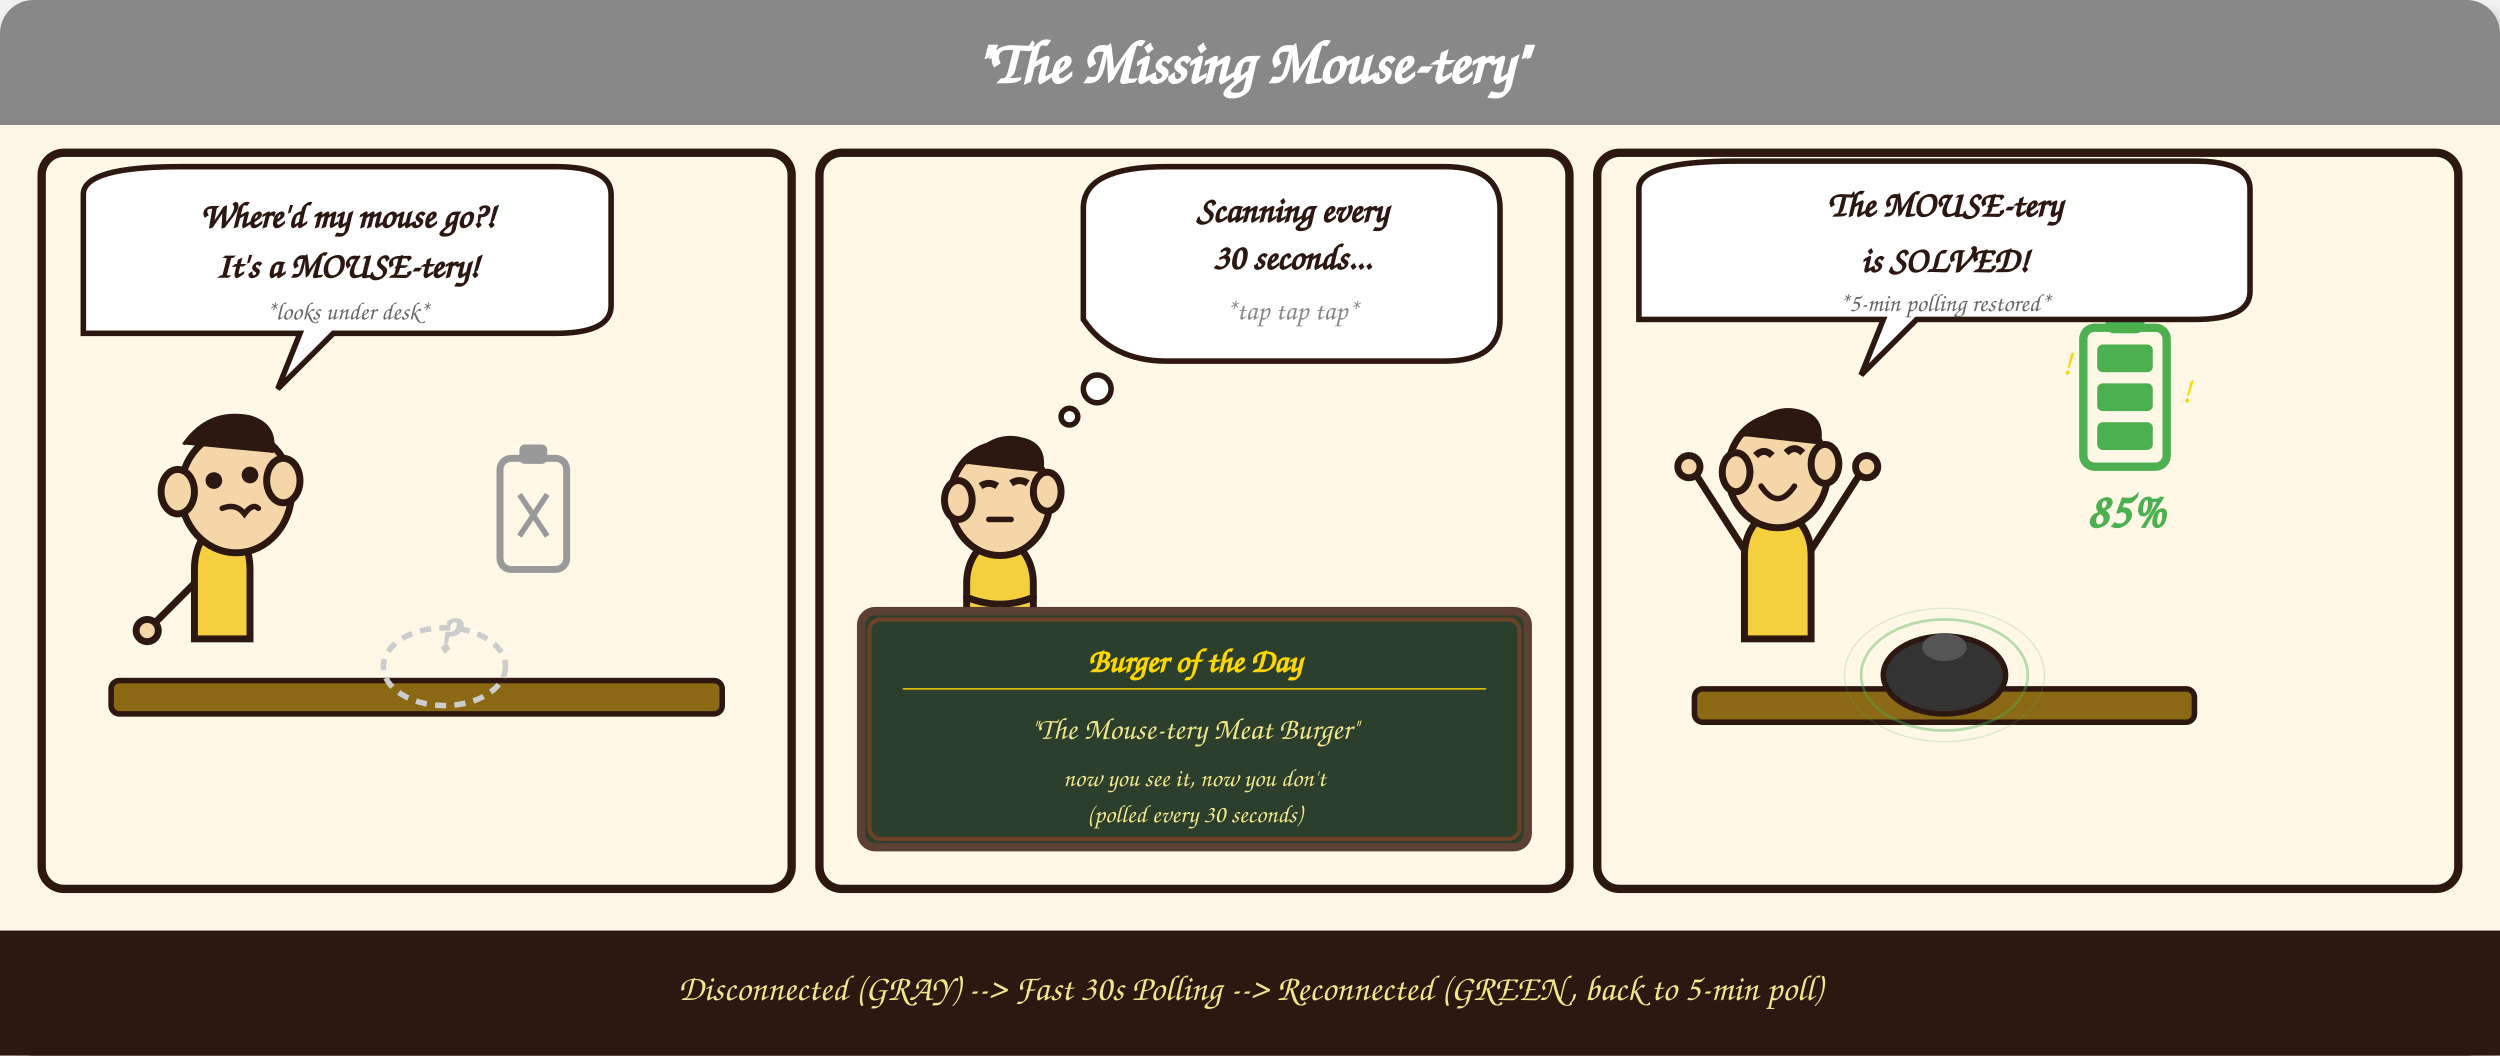
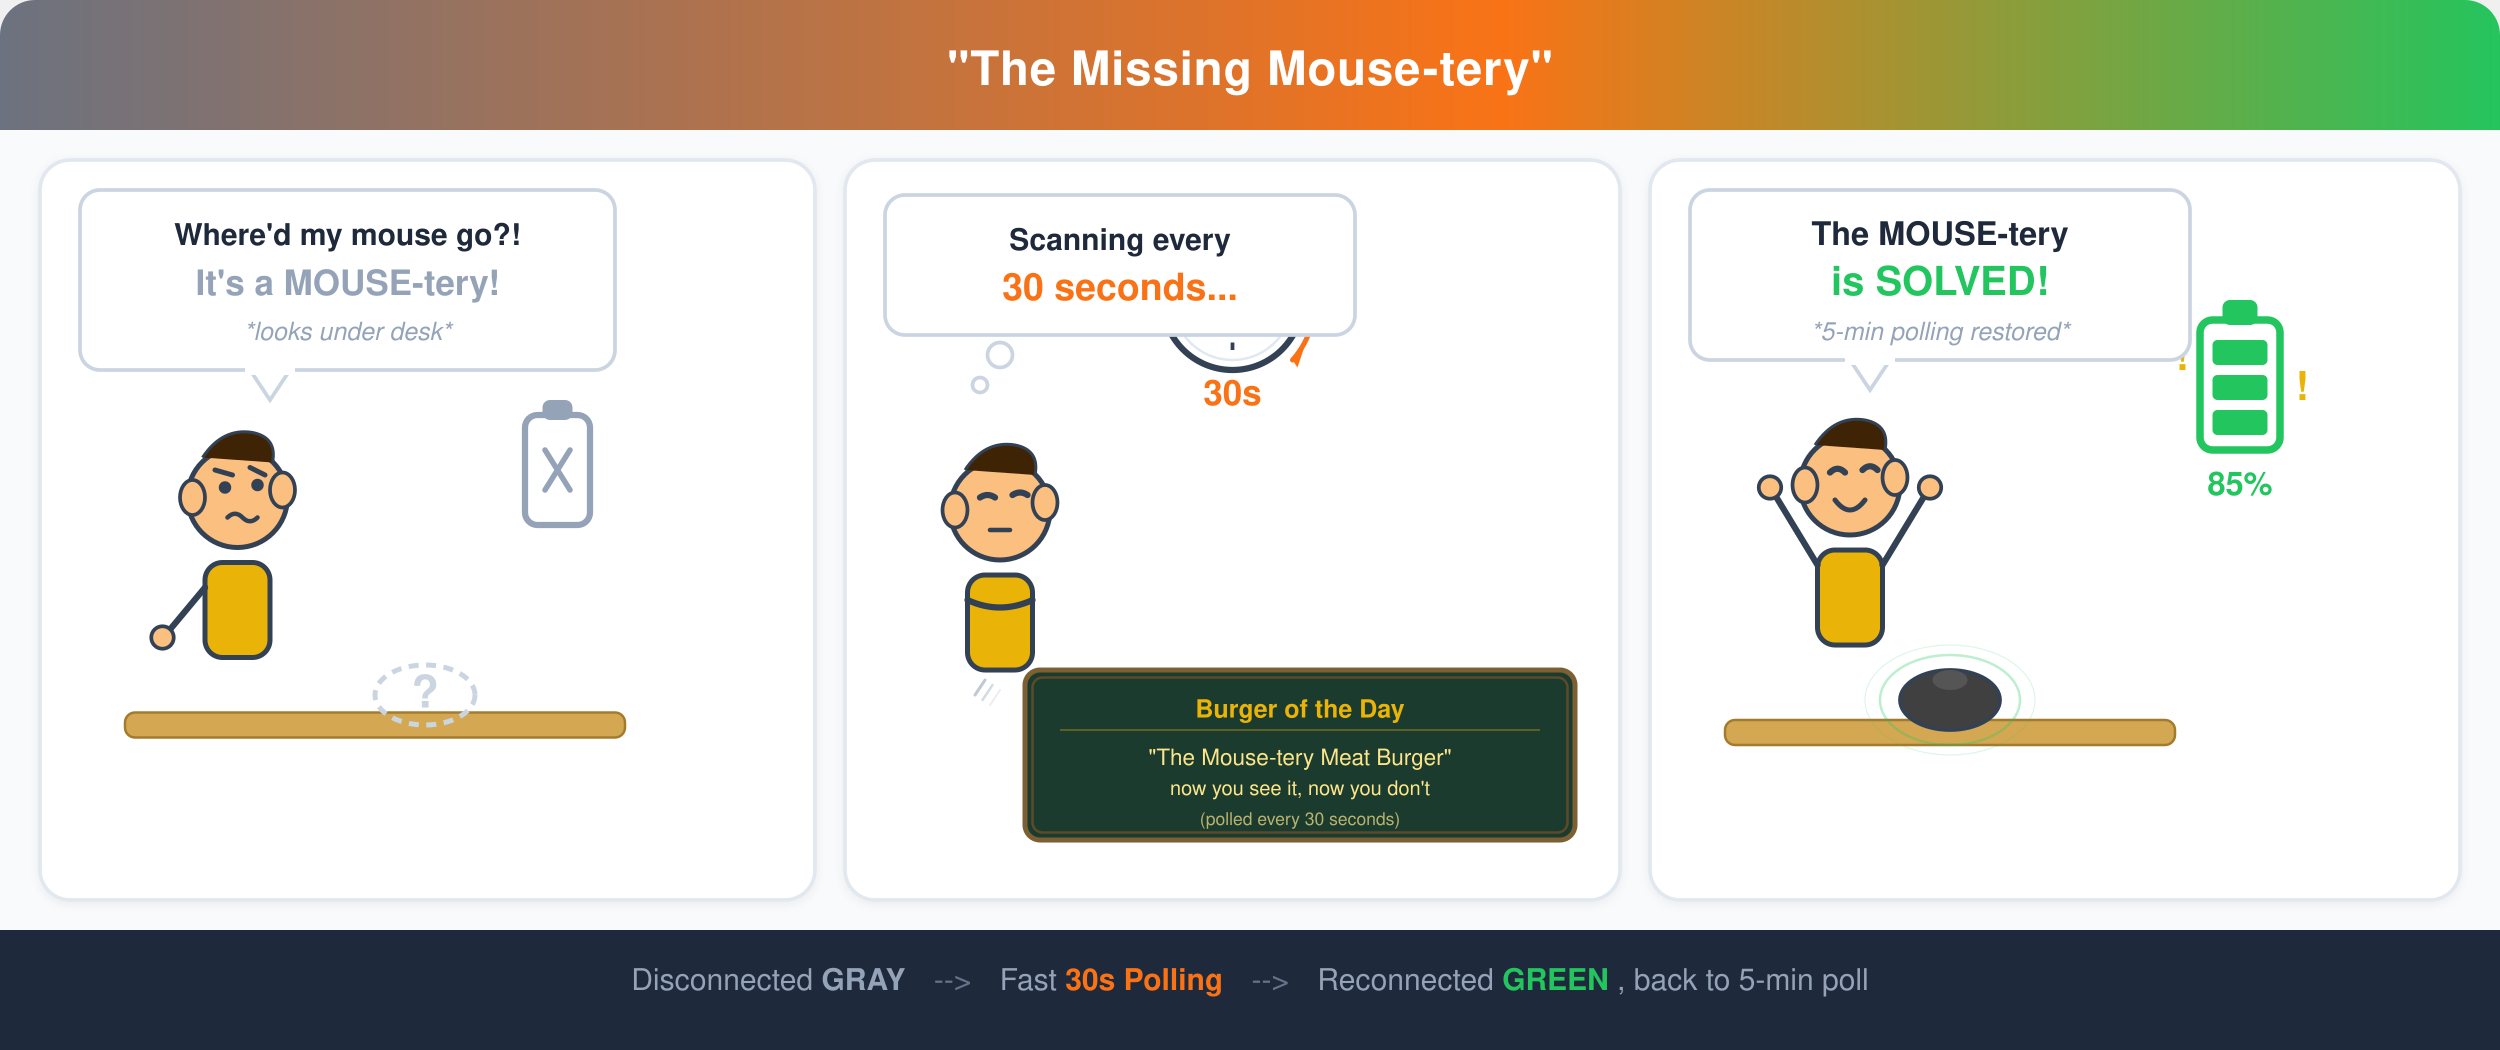
- <svg xmlns="http://www.w3.org/2000/svg" viewBox="0 0 900 380" font-family="'Comic Sans MS', 'Chalkboard SE', cursive">
+ <svg xmlns="http://www.w3.org/2000/svg" viewBox="0 0 1000 420" font-family="'SF Pro Display', -apple-system, system-ui, 'Segoe UI', Helvetica, sans-serif">
  <defs>
-     <filter id="shadow3">
-       <feDropShadow dx="2" dy="2" stdDeviation="2" flood-opacity="0.15" />
+     <filter id="panelShadow">
+       <feDropShadow dx="0" dy="1" stdDeviation="2" flood-color="#000" flood-opacity="0.06" />
    </filter>
-     <style>
-       .panel-bg { fill: #FFF8E7; }
-       .panel-border { fill: none; stroke: #2C1810; stroke-width: 3; }
-       .speech { fill: white; stroke: #2C1810; stroke-width: 2; }
-       .thought { fill: white; stroke: #2C1810; stroke-width: 2; }
-       .speech-text { fill: #2C1810; font-size: 13px; font-weight: bold; }
-       .body-outline { fill: #F5D6A8; stroke: #2C1810; stroke-width: 2.5; stroke-linecap: round; stroke-linejoin: round; }
-       .hair-gene { fill: #F5D6A8; stroke: #2C1810; stroke-width: 1.5; }
-       .eye { fill: #2C1810; }
-       .mouth { fill: none; stroke: #2C1810; stroke-width: 2; stroke-linecap: round; }
-       .shirt-yellow { fill: #F4D03F; stroke: #2C1810; stroke-width: 2.5; }
-       .desk { fill: #8B6914; stroke: #2C1810; stroke-width: 2; }
-       .gray-icon { fill: #999; stroke: #999; }
-       .green-fill { fill: #4CAF50; }
-       .board { fill: #2C3E2C; stroke: #5C4033; stroke-width: 3; }
-     </style>
+     <clipPath id="titleClip">
+       <rect width="1000" height="52" rx="14" />
+     </clipPath>
+     <linearGradient id="grayToGreen" x1="0" y1="0" x2="1" y2="0">
+       <stop offset="0%" stop-color="#6B7280" />
+       <stop offset="60%" stop-color="#F97316" />
+       <stop offset="100%" stop-color="#22C55E" />
+     </linearGradient>
  </defs>
-   <rect width="900" height="380" rx="12" fill="#FDF5E6" filter="url(#shadow3)" />
-   <rect x="0" y="0" width="900" height="45" rx="12" fill="#888" />
-   <rect x="0" y="20" width="900" height="25" fill="#888" />
-   <text x="450" y="30" text-anchor="middle" fill="white" font-size="22" font-weight="bold">"The Missing Mouse-tery"</text>
-   <rect x="15" y="55" width="270" height="265" rx="8" class="panel-bg" />
-   <rect x="15" y="55" width="270" height="265" rx="8" class="panel-border" />
-   <rect x="40" y="245" width="220" height="12" rx="3" class="desk" />
-   <ellipse cx="160" cy="240" rx="22" ry="14" fill="none" stroke="#ccc" stroke-width="2" stroke-dasharray="4,3" />
-   <text x="160" y="235" text-anchor="middle" fill="#ccc" font-size="20" font-weight="bold">?</text>
-   <g transform="translate(180, 160)">
-     <rect x="0" y="5" width="24" height="40" rx="4" stroke="#999" stroke-width="2.5" fill="none" />
-     <rect x="7" y="0" width="10" height="7" rx="2" fill="#999" />
-     <line x1="7" y1="18" x2="17" y2="33" stroke="#999" stroke-width="2" />
-     <line x1="17" y1="18" x2="7" y2="33" stroke="#999" stroke-width="2" />
+   <rect width="1000" height="420" rx="14" fill="#F8FAFC" />
+   <rect width="1000" height="52" rx="14" fill="url(#grayToGreen)" clip-path="url(#titleClip)" />
+   <rect y="28" width="1000" height="24" fill="url(#grayToGreen)" />
+   <text x="500" y="34" text-anchor="middle" fill="white" font-size="19" font-weight="700" letter-spacing="0.3">"The Missing Mouse-tery"</text>
+   <g filter="url(#panelShadow)">
+     <rect x="16" y="64" width="310" height="296" rx="12" fill="white" stroke="#E2E8F0" stroke-width="1.5" />
  </g>
-   <g transform="translate(80, 165)">
-     <path d="M-10,40 Q-10,28 0,22 Q10,28 10,40 L10,65 L-10,65 Z" class="shirt-yellow" />
-     <ellipse cx="5" cy="12" rx="20" ry="22" class="body-outline" />
-     <ellipse cx="-16" cy="12" rx="6" ry="8" class="body-outline" />
-     <ellipse cx="22" cy="8" rx="6" ry="8" class="body-outline" />
-     <path d="M-14,-5 Q-5,-18 10,-15 Q20,-12 18,-2" fill="#2C1810" stroke="#2C1810" stroke-width="1" />
-     <circle cx="-3" cy="8" r="3" class="eye" />
-     <circle cx="10" cy="6" r="3" class="eye" />
-     <path d="M0,18 Q5,16 8,20 Q11,16 13,18" class="mouth" stroke-width="1.5" />
-     <line x1="-10" y1="45" x2="-25" y2="60" stroke="#2C1810" stroke-width="2.5" stroke-linecap="round" />
-     <circle cx="-27" cy="62" r="4" class="body-outline" />
+   <rect x="50" y="285" width="200" height="10" rx="4" fill="#D4A853" stroke="#A37B2C" stroke-width="1" />
+   <ellipse cx="170" cy="278" rx="20" ry="12" fill="none" stroke="#CBD5E1" stroke-width="2" stroke-dasharray="4,3" />
+   <text x="170" y="283" text-anchor="middle" fill="#CBD5E1" font-size="18" font-weight="700">?</text>
+   <g transform="translate(210,160)">
+     <rect x="0" y="6" width="26" height="44" rx="5" fill="none" stroke="#94A3B8" stroke-width="2.5" />
+     <rect x="7" y="0" width="12" height="8" rx="3" fill="#94A3B8" />
+     <line x1="8" y1="20" x2="18" y2="36" stroke="#94A3B8" stroke-width="2.2" stroke-linecap="round" />
+     <line x1="18" y1="20" x2="8" y2="36" stroke="#94A3B8" stroke-width="2.2" stroke-linecap="round" />
  </g>
-   <path d="M30,70 Q30,60 65,60 L200,60 Q220,60 220,70 L220,110 Q220,120 200,120 L120,120 L100,140 L108,120 L30,120 Q30,120 30,110 Z" class="speech" />
-   <text x="125" y="82" text-anchor="middle" class="speech-text" font-size="11">Where'd my mouse go?!</text>
-   <text x="125" y="100" text-anchor="middle" class="speech-text" font-size="13" fill="#999">It's a MOUSE-tery!</text>
-   <text x="125" y="115" text-anchor="middle" font-size="9" fill="#666" font-style="italic">*looks under desk*</text>
-   <rect x="295" y="55" width="270" height="265" rx="8" class="panel-bg" />
-   <rect x="295" y="55" width="270" height="265" rx="8" class="panel-border" />
-   <g transform="translate(430, 100)">
-     <circle cx="0" cy="0" r="25" fill="white" stroke="#2C1810" stroke-width="2" />
-     <text x="0" y="5" text-anchor="middle" fill="#2C1810" font-size="10" font-weight="bold">30s</text>
-     <line x1="0" y1="0" x2="0" y2="-15" stroke="#CC2E26" stroke-width="2" stroke-linecap="round" />
-     <line x1="0" y1="0" x2="10" y2="5" stroke="#2C1810" stroke-width="1.5" stroke-linecap="round" />
-     <path d="M28,-5 A30,30 0 0,1 20,20" fill="none" stroke="#E67D21" stroke-width="2" />
-     <polygon points="20,20 25,15 22,23" fill="#E67D21" />
-     <path d="M-28,5 A30,30 0 0,1 -20,-20" fill="none" stroke="#E67D21" stroke-width="2" />
-     <polygon points="-20,-20 -25,-15 -22,-23" fill="#E67D21" />
+   <g transform="translate(95,185)">
+     <rect x="-13" y="40" width="26" height="38" rx="7" fill="#EAB308" stroke="#334155" stroke-width="2" />
+     <line x1="-13" y1="50" x2="-28" y2="68" stroke="#334155" stroke-width="2.5" stroke-linecap="round" />
+     <circle cx="-30" cy="70" r="4.5" fill="#FBBF80" stroke="#334155" stroke-width="1.5" />
+     <circle cx="0" cy="14" r="20" fill="#FBBF80" stroke="#334155" stroke-width="2" />
+     <ellipse cx="-18" cy="14" rx="5" ry="7" fill="#FBBF80" stroke="#334155" stroke-width="1.5" />
+     <ellipse cx="18" cy="11" rx="5" ry="7" fill="#FBBF80" stroke="#334155" stroke-width="1.5" />
+     <path d="M-14,-2 Q-6,-14 6,-12 Q16,-10 14,0" fill="#3F2305" stroke="#334155" stroke-width="1.2" />
+     <circle cx="-5" cy="10" r="2.5" fill="#334155" />
+     <circle cx="8" cy="9" r="2.5" fill="#334155" />
+     <line x1="-9" y1="3" x2="-2" y2="5" stroke="#334155" stroke-width="2" stroke-linecap="round" />
+     <line x1="5" y1="2" x2="11" y2="5" stroke="#334155" stroke-width="2" stroke-linecap="round" />
+     <path d="M-4,22 Q-1,19 2,22 Q5,25 8,22" fill="none" stroke="#334155" stroke-width="1.8" stroke-linecap="round" />
  </g>
-   <g transform="translate(360, 170)">
-     <path d="M-12,40 Q-12,28 0,22 Q12,28 12,40 L12,70 L-12,70 Z" class="shirt-yellow" />
-     <ellipse cx="0" cy="10" rx="18" ry="20" class="body-outline" />
-     <ellipse cx="-15" cy="10" rx="5" ry="7" class="body-outline" />
-     <ellipse cx="17" cy="7" rx="5" ry="7" class="body-outline" />
-     <path d="M-12,-3 Q-3,-15 8,-12 Q17,-10 15,0" fill="#2C1810" stroke="#2C1810" stroke-width="1" />
-     <path d="M-7,5 Q-4,3 -1,5" fill="none" stroke="#2C1810" stroke-width="2.5" />
-     <path d="M4,4 Q7,2 10,4" fill="none" stroke="#2C1810" stroke-width="2.5" />
-     <line x1="-4" y1="17" x2="4" y2="17" class="mouth" />
-     <path d="M-12,45 Q0,50 12,45" fill="none" stroke="#2C1810" stroke-width="2.5" stroke-linecap="round" />
-     <line x1="-5" y1="75" x2="-8" y2="80" stroke="#2C1810" stroke-width="1" opacity="0.6" />
-     <line x1="-3" y1="77" x2="-6" y2="82" stroke="#2C1810" stroke-width="1" opacity="0.4" />
-     <line x1="-1" y1="79" x2="-4" y2="84" stroke="#2C1810" stroke-width="1" opacity="0.2" />
+   <rect x="32" y="76" width="214" height="72" rx="8" fill="white" stroke="#CBD5E1" stroke-width="1.5" />
+   <polygon points="100,148 108,160 116,148" fill="white" stroke="#CBD5E1" stroke-width="1.5" />
+   <rect x="98" y="146" width="20" height="4" fill="white" />
+   <text x="139" y="98" text-anchor="middle" fill="#1E293B" font-size="12" font-weight="600">Where'd my mouse go?!</text>
+   <text x="139" y="118" text-anchor="middle" fill="#94A3B8" font-size="14" font-weight="800">It's a MOUSE-tery!</text>
+   <text x="139" y="136" text-anchor="middle" fill="#94A3B8" font-size="10" font-style="italic">*looks under desk*</text>
+   <g filter="url(#panelShadow)">
+     <rect x="338" y="64" width="310" height="296" rx="12" fill="white" stroke="#E2E8F0" stroke-width="1.5" />
  </g>
-   <path d="M390,75 Q390,60 420,60 L520,60 Q540,60 540,75 L540,115 Q540,130 520,130 L420,130 Q400,130 390,115 Z" class="thought" />
-   <circle cx="395" cy="140" r="5" class="thought" />
-   <circle cx="385" cy="150" r="3" class="thought" />
-   <text x="465" y="80" text-anchor="middle" class="speech-text" font-size="11">Scanning every</text>
-   <text x="465" y="97" text-anchor="middle" class="speech-text" font-size="14" fill="#E67D21">30 seconds...</text>
-   <text x="465" y="115" text-anchor="middle" font-size="10" fill="#888">*tap tap tap*</text>
-   <rect x="575" y="55" width="310" height="265" rx="8" class="panel-bg" />
-   <rect x="575" y="55" width="310" height="265" rx="8" class="panel-border" />
-   <g transform="translate(750, 110)">
-     <rect x="0" y="8" width="30" height="50" rx="4" stroke="#4CAF50" stroke-width="3" fill="none" />
-     <rect x="8" y="0" width="14" height="10" rx="3" fill="#4CAF50" />
-     <rect x="5" y="42" width="20" height="10" rx="2" class="green-fill" />
-     <rect x="5" y="28" width="20" height="10" rx="2" class="green-fill" />
-     <rect x="5" y="14" width="20" height="10" rx="2" class="green-fill" />
-     <text x="-8" y="25" fill="#FFD700" font-size="14">!</text>
-     <text x="35" y="35" fill="#FFD700" font-size="14">!</text>
-     <text x="15" y="80" text-anchor="middle" fill="#4CAF50" font-size="18" font-weight="bold">85%</text>
+   <g transform="translate(493,120)">
+     <circle cx="0" cy="0" r="28" fill="white" stroke="#334155" stroke-width="2.5" />
+     <circle cx="0" cy="0" r="24" fill="none" stroke="#E2E8F0" stroke-width="1" />
+     <line x1="0" y1="-20" x2="0" y2="-17" stroke="#334155" stroke-width="1.5" />
+     <line x1="0" y1="17" x2="0" y2="20" stroke="#334155" stroke-width="1.5" />
+     <line x1="-20" y1="0" x2="-17" y2="0" stroke="#334155" stroke-width="1.5" />
+     <line x1="17" y1="0" x2="20" y2="0" stroke="#334155" stroke-width="1.5" />
+     <line x1="0" y1="2" x2="0" y2="-14" stroke="#EF4444" stroke-width="2" stroke-linecap="round" />
+     <line x1="0" y1="2" x2="10" y2="6" stroke="#334155" stroke-width="1.5" stroke-linecap="round" />
+     <circle cx="0" cy="0" r="2.5" fill="#334155" />
+     <text x="0" y="42" text-anchor="middle" fill="#F97316" font-size="14" font-weight="700">30s</text>
+     <path d="M32,-6 A34,34 0 0,1 24,24" fill="none" stroke="#F97316" stroke-width="2" stroke-linecap="round" />
+     <polygon points="24,24 29,18 26,27" fill="#F97316" />
+     <path d="M-32,6 A34,34 0 0,1 -24,-24" fill="none" stroke="#F97316" stroke-width="2" stroke-linecap="round" />
+     <polygon points="-24,-24 -29,-18 -26,-27" fill="#F97316" />
  </g>
-   <rect x="610" y="248" width="180" height="12" rx="3" class="desk" />
-   <ellipse cx="700" cy="243" rx="22" ry="14" fill="#333" stroke="#2C1810" stroke-width="2" />
-   <ellipse cx="700" cy="233" rx="8" ry="5" fill="#555" />
-   <ellipse cx="700" cy="243" rx="30" ry="20" fill="none" stroke="#4CAF50" stroke-width="1" opacity="0.4" />
-   <ellipse cx="700" cy="243" rx="36" ry="24" fill="none" stroke="#4CAF50" stroke-width="0.5" opacity="0.2" />
-   <g transform="translate(640, 160)">
-     <path d="M-12,40 Q-12,28 0,22 Q12,28 12,40 L12,70 L-12,70 Z" class="shirt-yellow" />
-     <line x1="-12" y1="38" x2="-30" y2="10" stroke="#2C1810" stroke-width="2.5" stroke-linecap="round" />
-     <line x1="12" y1="38" x2="30" y2="10" stroke="#2C1810" stroke-width="2.5" stroke-linecap="round" />
-     <circle cx="-32" cy="8" r="4" class="body-outline" />
-     <circle cx="32" cy="8" r="4" class="body-outline" />
-     <ellipse cx="0" cy="10" rx="18" ry="20" class="body-outline" />
-     <ellipse cx="-15" cy="10" rx="5" ry="7" class="body-outline" />
-     <ellipse cx="17" cy="7" rx="5" ry="7" class="body-outline" />
-     <path d="M-12,-3 Q-3,-15 8,-12 Q17,-10 15,0" fill="#2C1810" stroke="#2C1810" stroke-width="1" />
-     <path d="M-8,4 Q-5,1 -2,4" fill="none" stroke="#2C1810" stroke-width="2.5" />
-     <path d="M3,3 Q6,0 9,3" fill="none" stroke="#2C1810" stroke-width="2.5" />
-     <path d="M-6,15 Q0,24 6,15" class="mouth" />
+   <g transform="translate(400,190)">
+     <rect x="-13" y="40" width="26" height="38" rx="7" fill="#EAB308" stroke="#334155" stroke-width="2" />
+     <path d="M-13,50 Q0,56 13,50" fill="none" stroke="#334155" stroke-width="2.5" stroke-linecap="round" />
+     <circle cx="0" cy="14" r="20" fill="#FBBF80" stroke="#334155" stroke-width="2" />
+     <ellipse cx="-18" cy="14" rx="5" ry="7" fill="#FBBF80" stroke="#334155" stroke-width="1.5" />
+     <ellipse cx="18" cy="11" rx="5" ry="7" fill="#FBBF80" stroke="#334155" stroke-width="1.5" />
+     <path d="M-14,-2 Q-6,-14 6,-12 Q16,-10 14,0" fill="#3F2305" stroke="#334155" stroke-width="1.2" />
+     <path d="M-8,9 Q-5,7 -2,9" fill="none" stroke="#334155" stroke-width="2.5" stroke-linecap="round" />
+     <path d="M5,8 Q8,6 11,8" fill="none" stroke="#334155" stroke-width="2.5" stroke-linecap="round" />
+     <line x1="-4" y1="22" x2="4" y2="22" stroke="#334155" stroke-width="1.8" stroke-linecap="round" />
+     <line x1="-6" y1="82" x2="-10" y2="88" stroke="#94A3B8" stroke-width="1.2" stroke-linecap="round" opacity="0.6" />
+     <line x1="-3" y1="84" x2="-7" y2="90" stroke="#94A3B8" stroke-width="1" stroke-linecap="round" opacity="0.4" />
+     <line x1="0" y1="86" x2="-4" y2="92" stroke="#94A3B8" stroke-width="0.8" stroke-linecap="round" opacity="0.2" />
  </g>
-   <path d="M590,68 Q590,58 625,58 L790,58 Q810,58 810,68 L810,105 Q810,115 790,115 L690,115 L670,135 L678,115 L590,115 Q590,115 590,105 Z" class="speech" />
-   <text x="700" y="78" text-anchor="middle" class="speech-text" font-size="12">The MOUSE-tery</text>
-   <text x="700" y="98" text-anchor="middle" class="speech-text" font-size="15" fill="#4CAF50">is SOLVED!</text>
-   <text x="700" y="112" text-anchor="middle" font-size="9" fill="#666" font-style="italic">*5-min polling restored*</text>
-   <g>
-     <rect x="310" y="220" width="240" height="85" rx="5" fill="#2C3E2C" stroke="#5C4033" stroke-width="3" />
-     <rect x="313" y="223" width="234" height="79" rx="4" fill="none" stroke="#6B4226" stroke-width="1.5" />
-     <text x="430" y="242" text-anchor="middle" fill="#FFD700" font-size="12" font-weight="bold">Burger of the Day</text>
-     <line x1="325" y1="248" x2="535" y2="248" stroke="#FFD700" stroke-width="0.5" />
-     <text x="430" y="266" text-anchor="middle" fill="#F0E68C" font-size="11">"The Mouse-tery Meat Burger"</text>
-     <text x="430" y="283" text-anchor="middle" fill="#F0E68C" font-size="9">now you see it, now you don't</text>
-     <text x="430" y="296" text-anchor="middle" fill="#F0E68C" font-size="9">(polled every 30 seconds)</text>
+   <rect x="354" y="78" width="188" height="56" rx="8" fill="white" stroke="#CBD5E1" stroke-width="1.5" />
+   <circle cx="400" cy="142" r="5" fill="white" stroke="#CBD5E1" stroke-width="1.5" />
+   <circle cx="392" cy="154" r="3" fill="white" stroke="#CBD5E1" stroke-width="1.5" />
+   <text x="448" y="100" text-anchor="middle" fill="#1E293B" font-size="12" font-weight="600">Scanning every</text>
+   <text x="448" y="120" text-anchor="middle" fill="#F97316" font-size="15" font-weight="800">30 seconds...</text>
+   <g transform="translate(410,268)">
+     <rect x="0" y="0" width="220" height="68" rx="6" fill="#1B3B2E" stroke="#7C6033" stroke-width="2" />
+     <rect x="3" y="3" width="214" height="62" rx="4" fill="none" stroke="#5C4A28" stroke-width="1" />
+     <text x="110" y="19" text-anchor="middle" fill="#EAB308" font-size="10" font-weight="700">Burger of the Day</text>
+     <line x1="14" y1="24" x2="206" y2="24" stroke="#EAB308" stroke-width="0.5" opacity="0.5" />
+     <text x="110" y="38" text-anchor="middle" fill="#FDE68A" font-size="9">"The Mouse-tery Meat Burger"</text>
+     <text x="110" y="50" text-anchor="middle" fill="#FDE68A" font-size="8">now you see it, now you don't</text>
+     <text x="110" y="62" text-anchor="middle" fill="#FDE68A" font-size="7" opacity="0.7">(polled every 30 seconds)</text>
  </g>
-   <rect x="0" y="335" width="900" height="45" rx="0" fill="#2C1810" />
-   <rect x="0" y="358" width="900" height="22" rx="12" fill="#2C1810" />
-   <text x="450" y="360" text-anchor="middle" fill="#F0E68C" font-size="13">Disconnected (GRAY)  --&gt;  Fast 30s Polling  --&gt;  Reconnected (GREEN, back to 5-min poll)</text>
+   <g filter="url(#panelShadow)">
+     <rect x="660" y="64" width="324" height="296" rx="12" fill="white" stroke="#E2E8F0" stroke-width="1.5" />
+   </g>
+   <g transform="translate(880,120)">
+     <rect x="0" y="8" width="32" height="52" rx="5" fill="none" stroke="#22C55E" stroke-width="3" />
+     <rect x="9" y="0" width="14" height="10" rx="3" fill="#22C55E" />
+     <rect x="5" y="44" width="22" height="10" rx="2" fill="#22C55E" />
+     <rect x="5" y="30" width="22" height="10" rx="2" fill="#22C55E" />
+     <rect x="5" y="16" width="22" height="10" rx="2" fill="#22C55E" />
+     <text x="-10" y="28" fill="#EAB308" font-size="16" font-weight="700">!</text>
+     <text x="38" y="40" fill="#EAB308" font-size="16" font-weight="700">!</text>
+     <text x="16" y="78" text-anchor="middle" fill="#22C55E" font-size="13" font-weight="700">85%</text>
+   </g>
+   <rect x="690" y="288" width="180" height="10" rx="4" fill="#D4A853" stroke="#A37B2C" stroke-width="1" />
+   <g transform="translate(780,280)">
+     <ellipse cx="0" cy="0" rx="20" ry="12" fill="#404040" stroke="#334155" stroke-width="1.5" />
+     <ellipse cx="0" cy="-8" rx="7" ry="4" fill="#555" />
+     <ellipse cx="0" cy="0" rx="28" ry="18" fill="none" stroke="#22C55E" stroke-width="1" opacity="0.3" />
+     <ellipse cx="0" cy="0" rx="34" ry="22" fill="none" stroke="#22C55E" stroke-width="0.5" opacity="0.15" />
+   </g>
+   <g transform="translate(740,180)">
+     <rect x="-13" y="40" width="26" height="38" rx="7" fill="#EAB308" stroke="#334155" stroke-width="2" />
+     <line x1="-13" y1="46" x2="-30" y2="18" stroke="#334155" stroke-width="2.5" stroke-linecap="round" />
+     <line x1="13" y1="46" x2="30" y2="18" stroke="#334155" stroke-width="2.5" stroke-linecap="round" />
+     <circle cx="-32" cy="15" r="4.5" fill="#FBBF80" stroke="#334155" stroke-width="1.5" />
+     <circle cx="32" cy="15" r="4.5" fill="#FBBF80" stroke="#334155" stroke-width="1.5" />
+     <circle cx="0" cy="14" r="20" fill="#FBBF80" stroke="#334155" stroke-width="2" />
+     <ellipse cx="-18" cy="14" rx="5" ry="7" fill="#FBBF80" stroke="#334155" stroke-width="1.5" />
+     <ellipse cx="18" cy="11" rx="5" ry="7" fill="#FBBF80" stroke="#334155" stroke-width="1.5" />
+     <path d="M-14,-2 Q-6,-14 6,-12 Q16,-10 14,0" fill="#3F2305" stroke="#334155" stroke-width="1.2" />
+     <path d="M-8,9 Q-5,6 -2,9" fill="none" stroke="#334155" stroke-width="2.5" stroke-linecap="round" />
+     <path d="M5,8 Q8,5 11,8" fill="none" stroke="#334155" stroke-width="2.5" stroke-linecap="round" />
+     <path d="M-6,20 Q0,28 6,20" fill="none" stroke="#334155" stroke-width="2" stroke-linecap="round" />
+   </g>
+   <rect x="676" y="76" width="200" height="68" rx="8" fill="white" stroke="#CBD5E1" stroke-width="1.5" />
+   <polygon points="740,144 748,156 756,144" fill="white" stroke="#CBD5E1" stroke-width="1.5" />
+   <rect x="738" y="142" width="20" height="4" fill="white" />
+   <text x="776" y="98" text-anchor="middle" fill="#1E293B" font-size="13" font-weight="600">The MOUSE-tery</text>
+   <text x="776" y="118" text-anchor="middle" fill="#22C55E" font-size="16" font-weight="800">is SOLVED!</text>
+   <text x="776" y="136" text-anchor="middle" fill="#94A3B8" font-size="10" font-style="italic">*5-min polling restored*</text>
+   <rect y="372" width="1000" height="48" rx="0" fill="#1E293B" />
+   <rect y="406" width="1000" height="14" rx="14" fill="#1E293B" />
+   <text x="500" y="396" text-anchor="middle" fill="#94A3B8" font-size="12" font-weight="500">
+     Disconnected <tspan fill="#94A3B8" font-weight="700">GRAY</tspan>
+     <tspan fill="#64748B" dx="8">--&gt;</tspan>
+     <tspan fill="#94A3B8" dx="8">Fast</tspan>
+     <tspan fill="#F97316" font-weight="700"> 30s Polling</tspan>
+     <tspan fill="#64748B" dx="8">--&gt;</tspan>
+     <tspan fill="#94A3B8" dx="8">Reconnected</tspan>
+     <tspan fill="#22C55E" font-weight="700"> GREEN</tspan>
+     <tspan fill="#94A3B8">, back to 5-min poll</tspan>
+   </text>
</svg>
